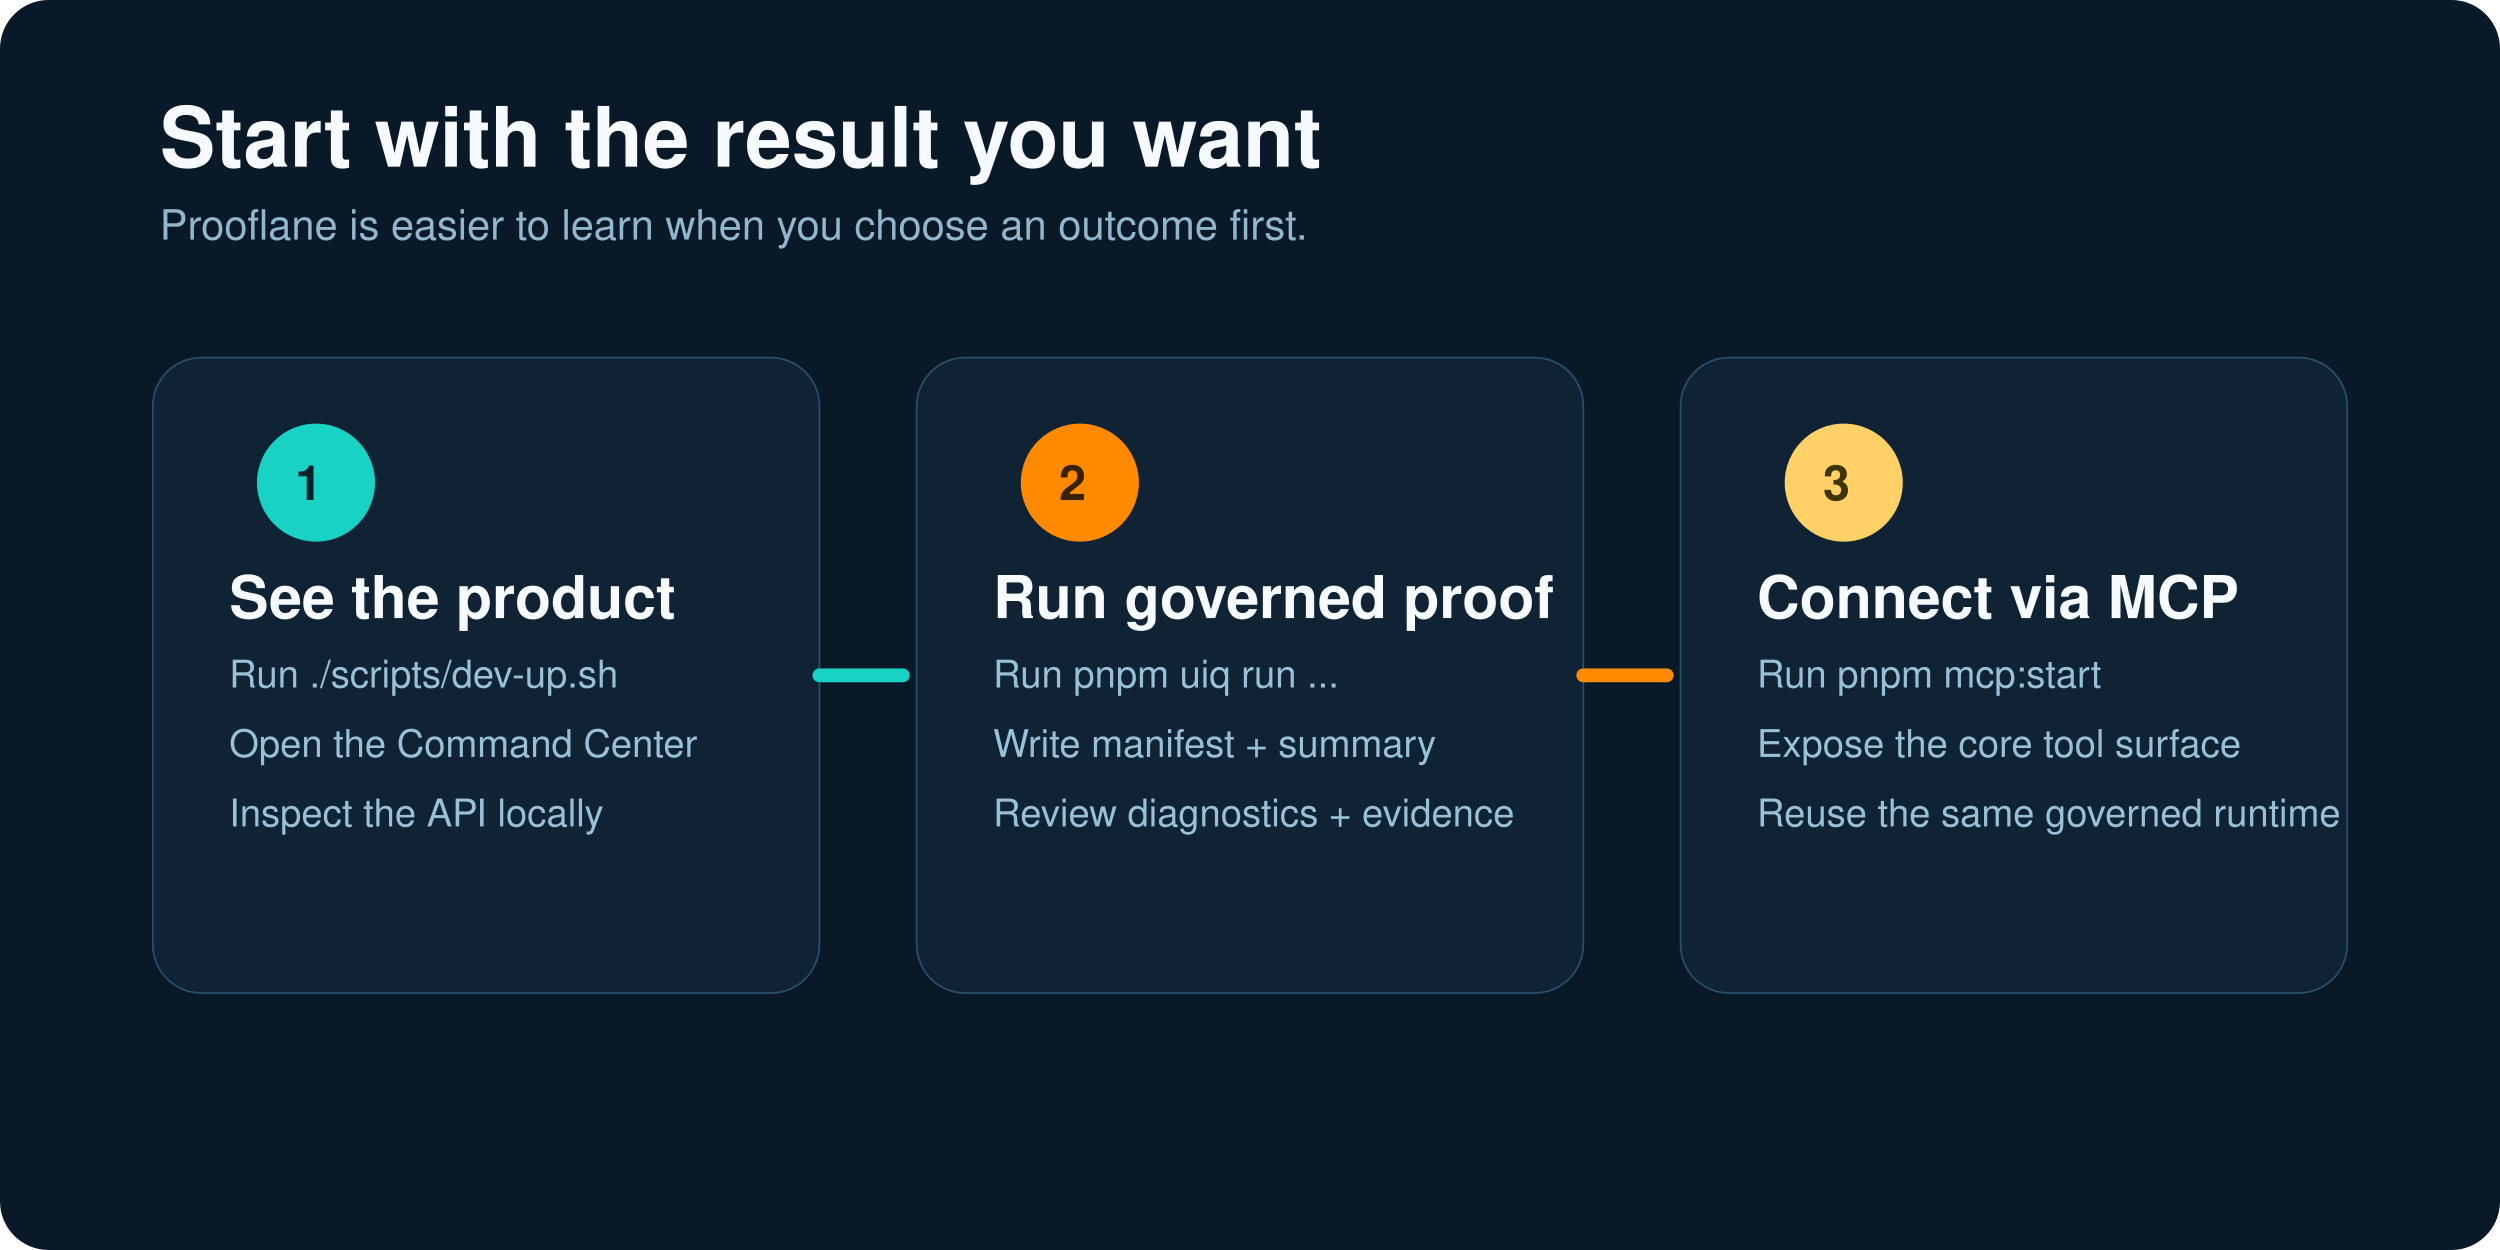
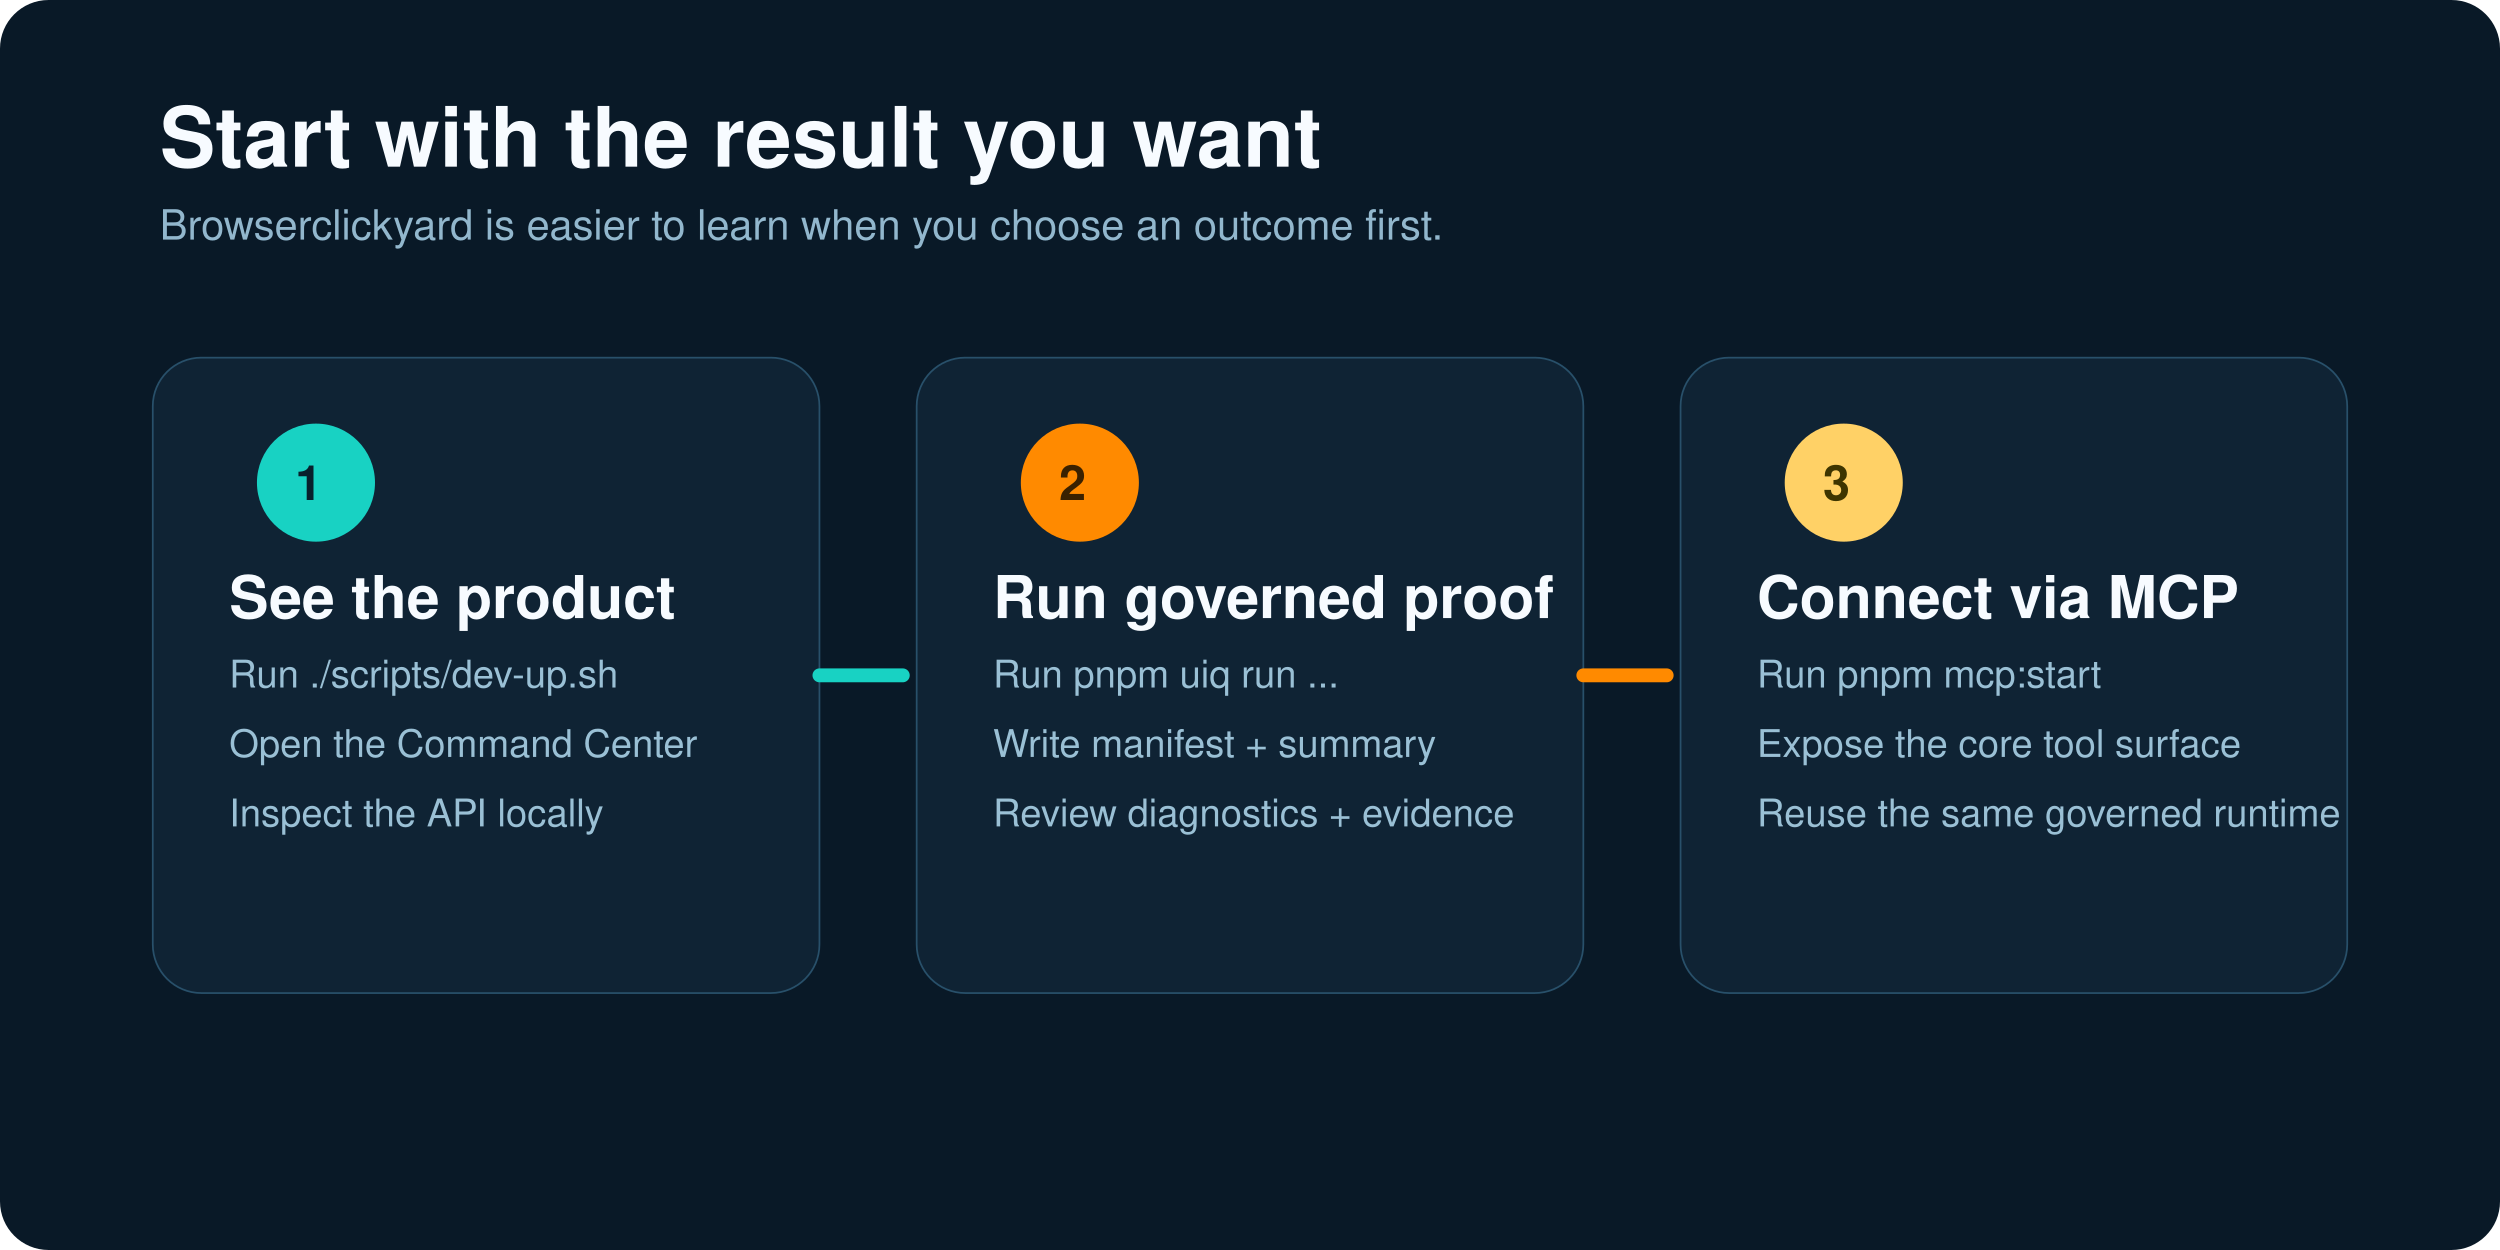
<svg xmlns="http://www.w3.org/2000/svg" width="1440" height="720" viewBox="0 0 1440 720" fill="none">
  <rect width="1440" height="720" rx="28" fill="#091927" />
  <text x="92" y="96" fill="#F7FBFF" font-family="Helvetica, Arial, sans-serif" font-size="48" font-weight="700">Start with the result you want</text>
-   <text x="92" y="138" fill="#92B7CD" font-family="Helvetica, Arial, sans-serif" font-size="24">Prooflane is easier to learn when you choose an outcome first.</text>
+   <text x="92" y="138" fill="#92B7CD" font-family="Helvetica, Arial, sans-serif" font-size="24">Browserclickyard is easier to learn when you choose an outcome first.</text>
  <rect x="88" y="206" width="384" height="366" rx="28" fill="#0F2334" stroke="#28506A" />
  <rect x="528" y="206" width="384" height="366" rx="28" fill="#0F2334" stroke="#28506A" />
  <rect x="968" y="206" width="384" height="366" rx="28" fill="#0F2334" stroke="#28506A" />
  <circle cx="182" cy="278" r="34" fill="#18D2C3" />
  <circle cx="622" cy="278" r="34" fill="#FF8A00" />
  <circle cx="1062" cy="278" r="34" fill="#FFD166" />
  <text x="170" y="288" fill="#08202C" font-family="Helvetica, Arial, sans-serif" font-size="28" font-weight="700">1</text>
  <text x="610" y="288" fill="#3A2100" font-family="Helvetica, Arial, sans-serif" font-size="28" font-weight="700">2</text>
  <text x="1050" y="288" fill="#3E3500" font-family="Helvetica, Arial, sans-serif" font-size="28" font-weight="700">3</text>
  <text x="132" y="356" fill="#F7FBFF" font-family="Helvetica, Arial, sans-serif" font-size="34" font-weight="700">See the product</text>
  <text x="132" y="396" fill="#9AC0D5" font-family="Helvetica, Arial, sans-serif" font-size="22">Run ./scripts/dev-up.sh</text>
  <text x="132" y="436" fill="#9AC0D5" font-family="Helvetica, Arial, sans-serif" font-size="22">Open the Command Center</text>
  <text x="132" y="476" fill="#9AC0D5" font-family="Helvetica, Arial, sans-serif" font-size="22">Inspect the API locally</text>
  <text x="572" y="356" fill="#F7FBFF" font-family="Helvetica, Arial, sans-serif" font-size="34" font-weight="700">Run governed proof</text>
  <text x="572" y="396" fill="#9AC0D5" font-family="Helvetica, Arial, sans-serif" font-size="22">Run pnpm uiq run ...</text>
  <text x="572" y="436" fill="#9AC0D5" font-family="Helvetica, Arial, sans-serif" font-size="22">Write manifest + summary</text>
  <text x="572" y="476" fill="#9AC0D5" font-family="Helvetica, Arial, sans-serif" font-size="22">Review diagnostics + evidence</text>
  <text x="1012" y="356" fill="#F7FBFF" font-family="Helvetica, Arial, sans-serif" font-size="34" font-weight="700">Connect via MCP</text>
  <text x="1012" y="396" fill="#9AC0D5" font-family="Helvetica, Arial, sans-serif" font-size="22">Run pnpm mcp:start</text>
  <text x="1012" y="436" fill="#9AC0D5" font-family="Helvetica, Arial, sans-serif" font-size="22">Expose the core tool surface</text>
  <text x="1012" y="476" fill="#9AC0D5" font-family="Helvetica, Arial, sans-serif" font-size="22">Reuse the same governed runtime</text>
  <path d="M472 389H520" stroke="#18D2C3" stroke-width="8" stroke-linecap="round" />
  <path d="M912 389H960" stroke="#FF8A00" stroke-width="8" stroke-linecap="round" />
</svg>
